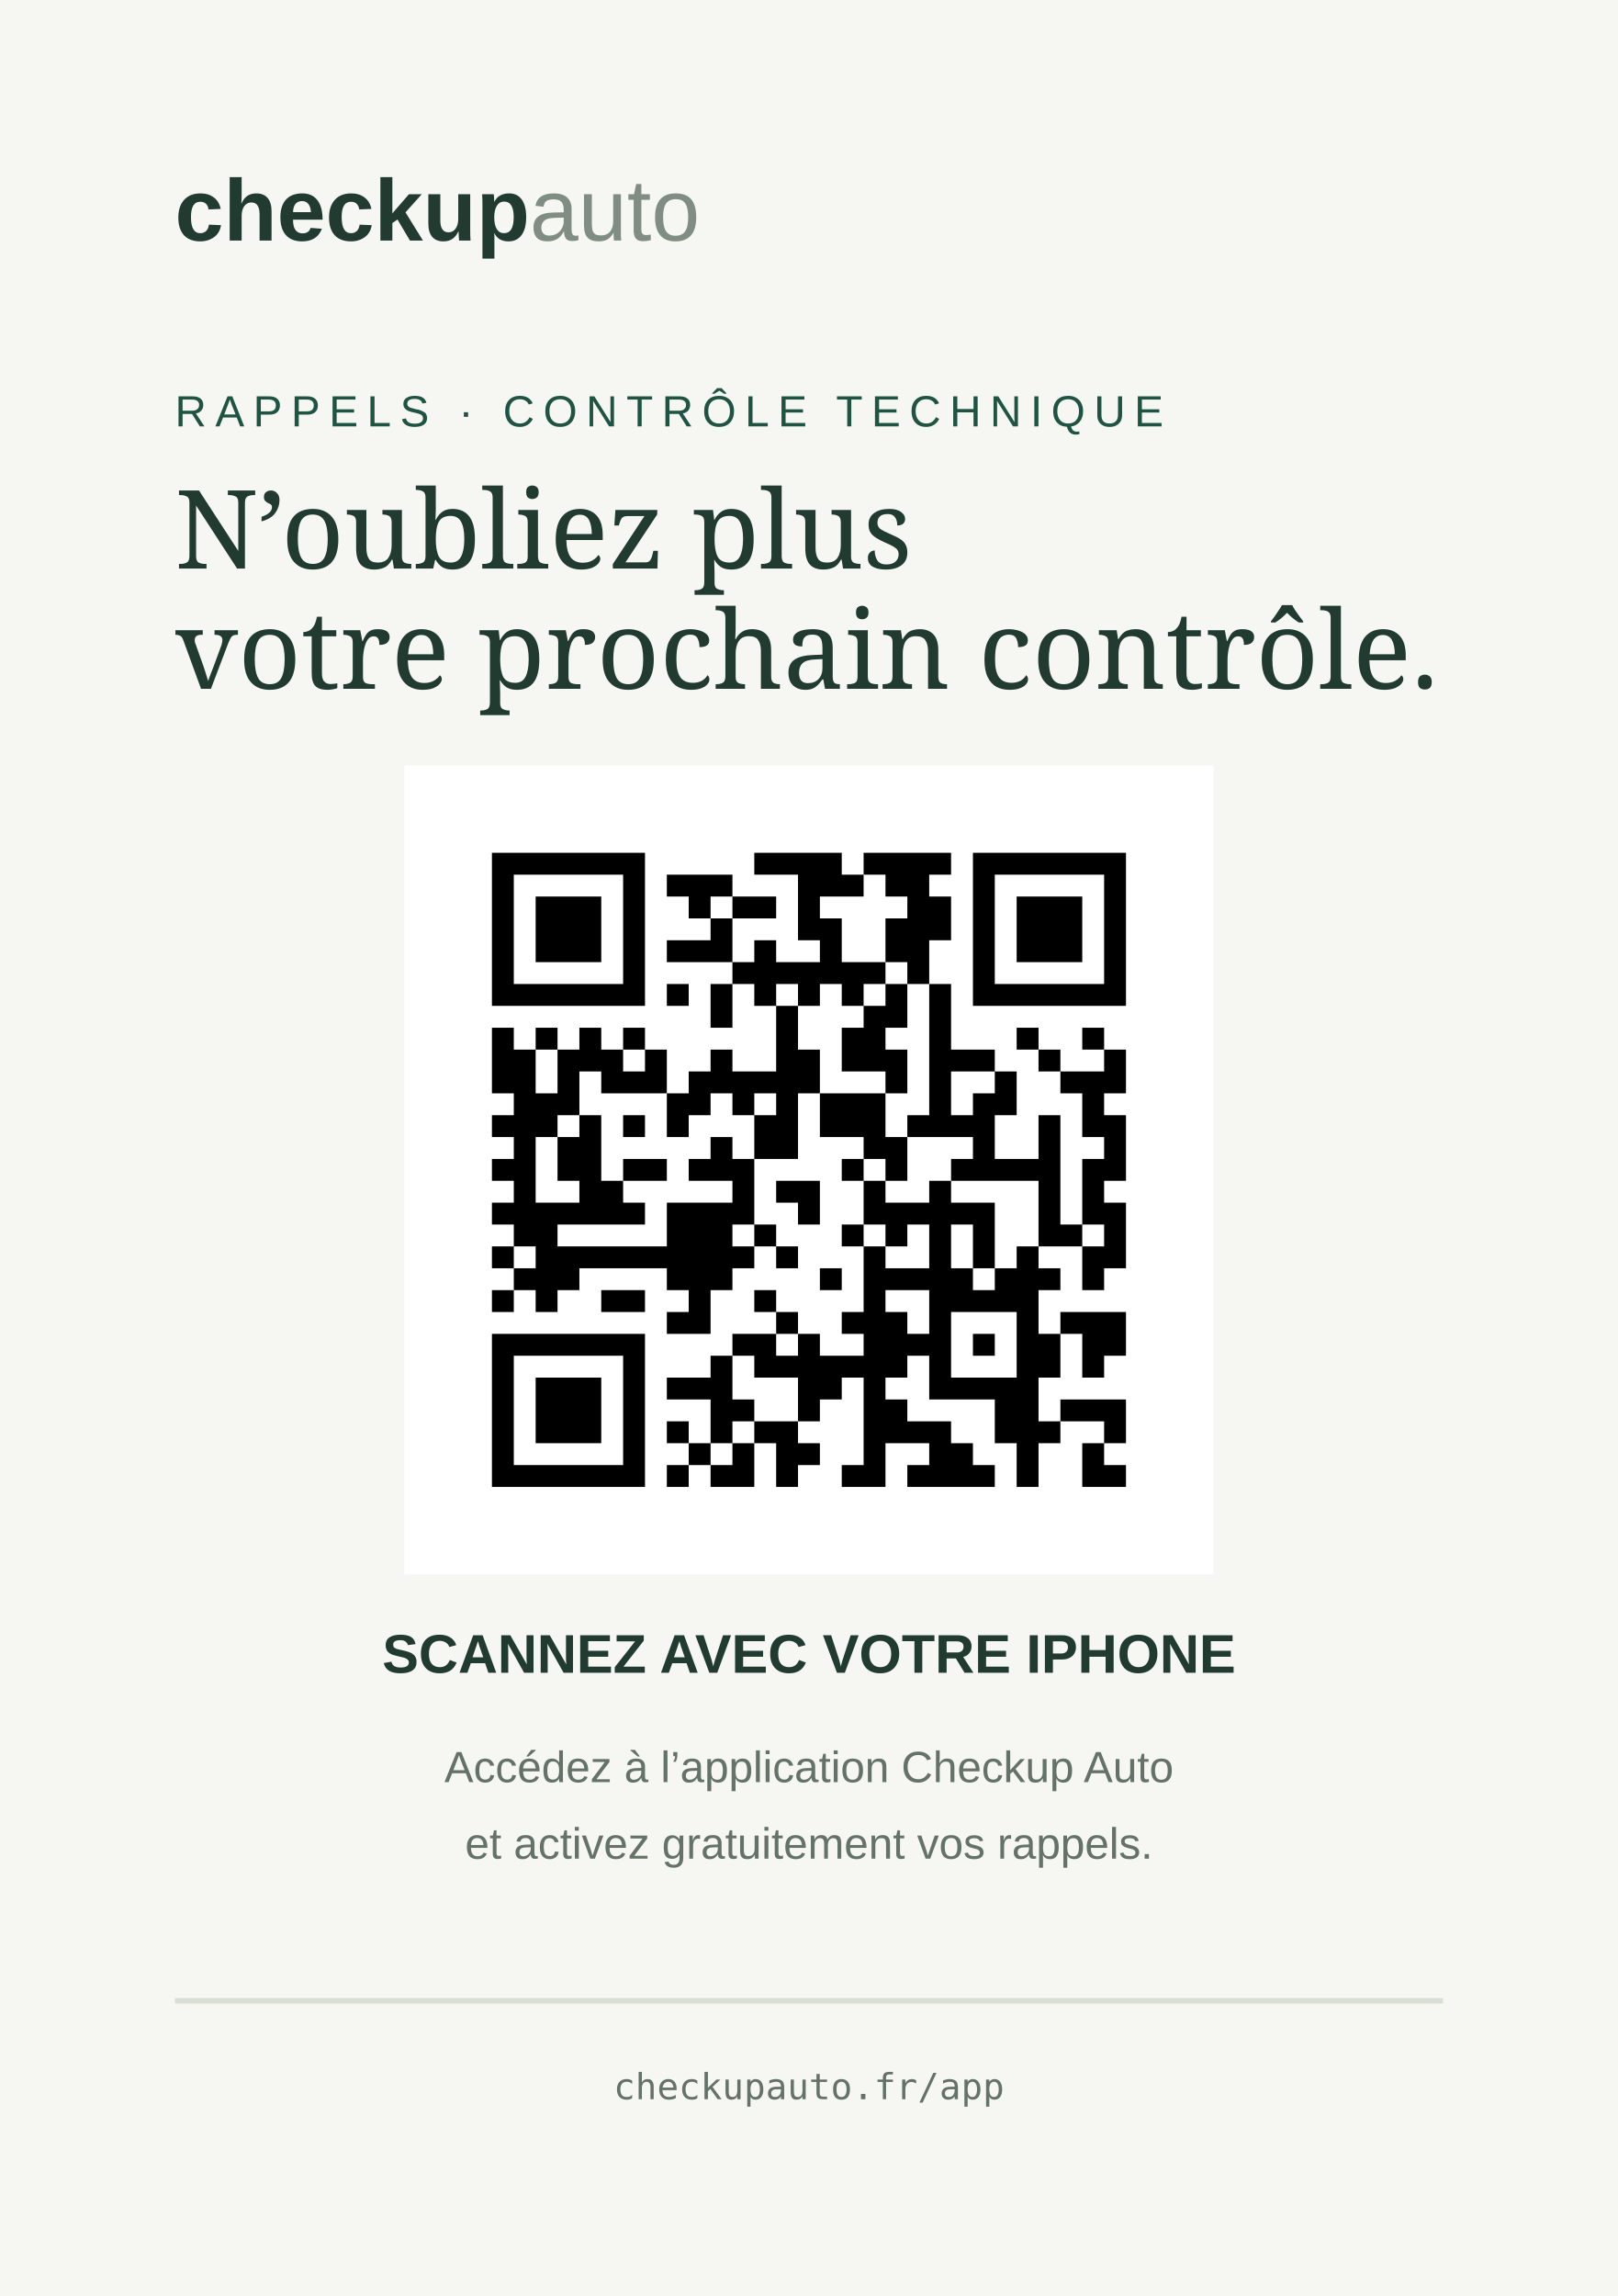
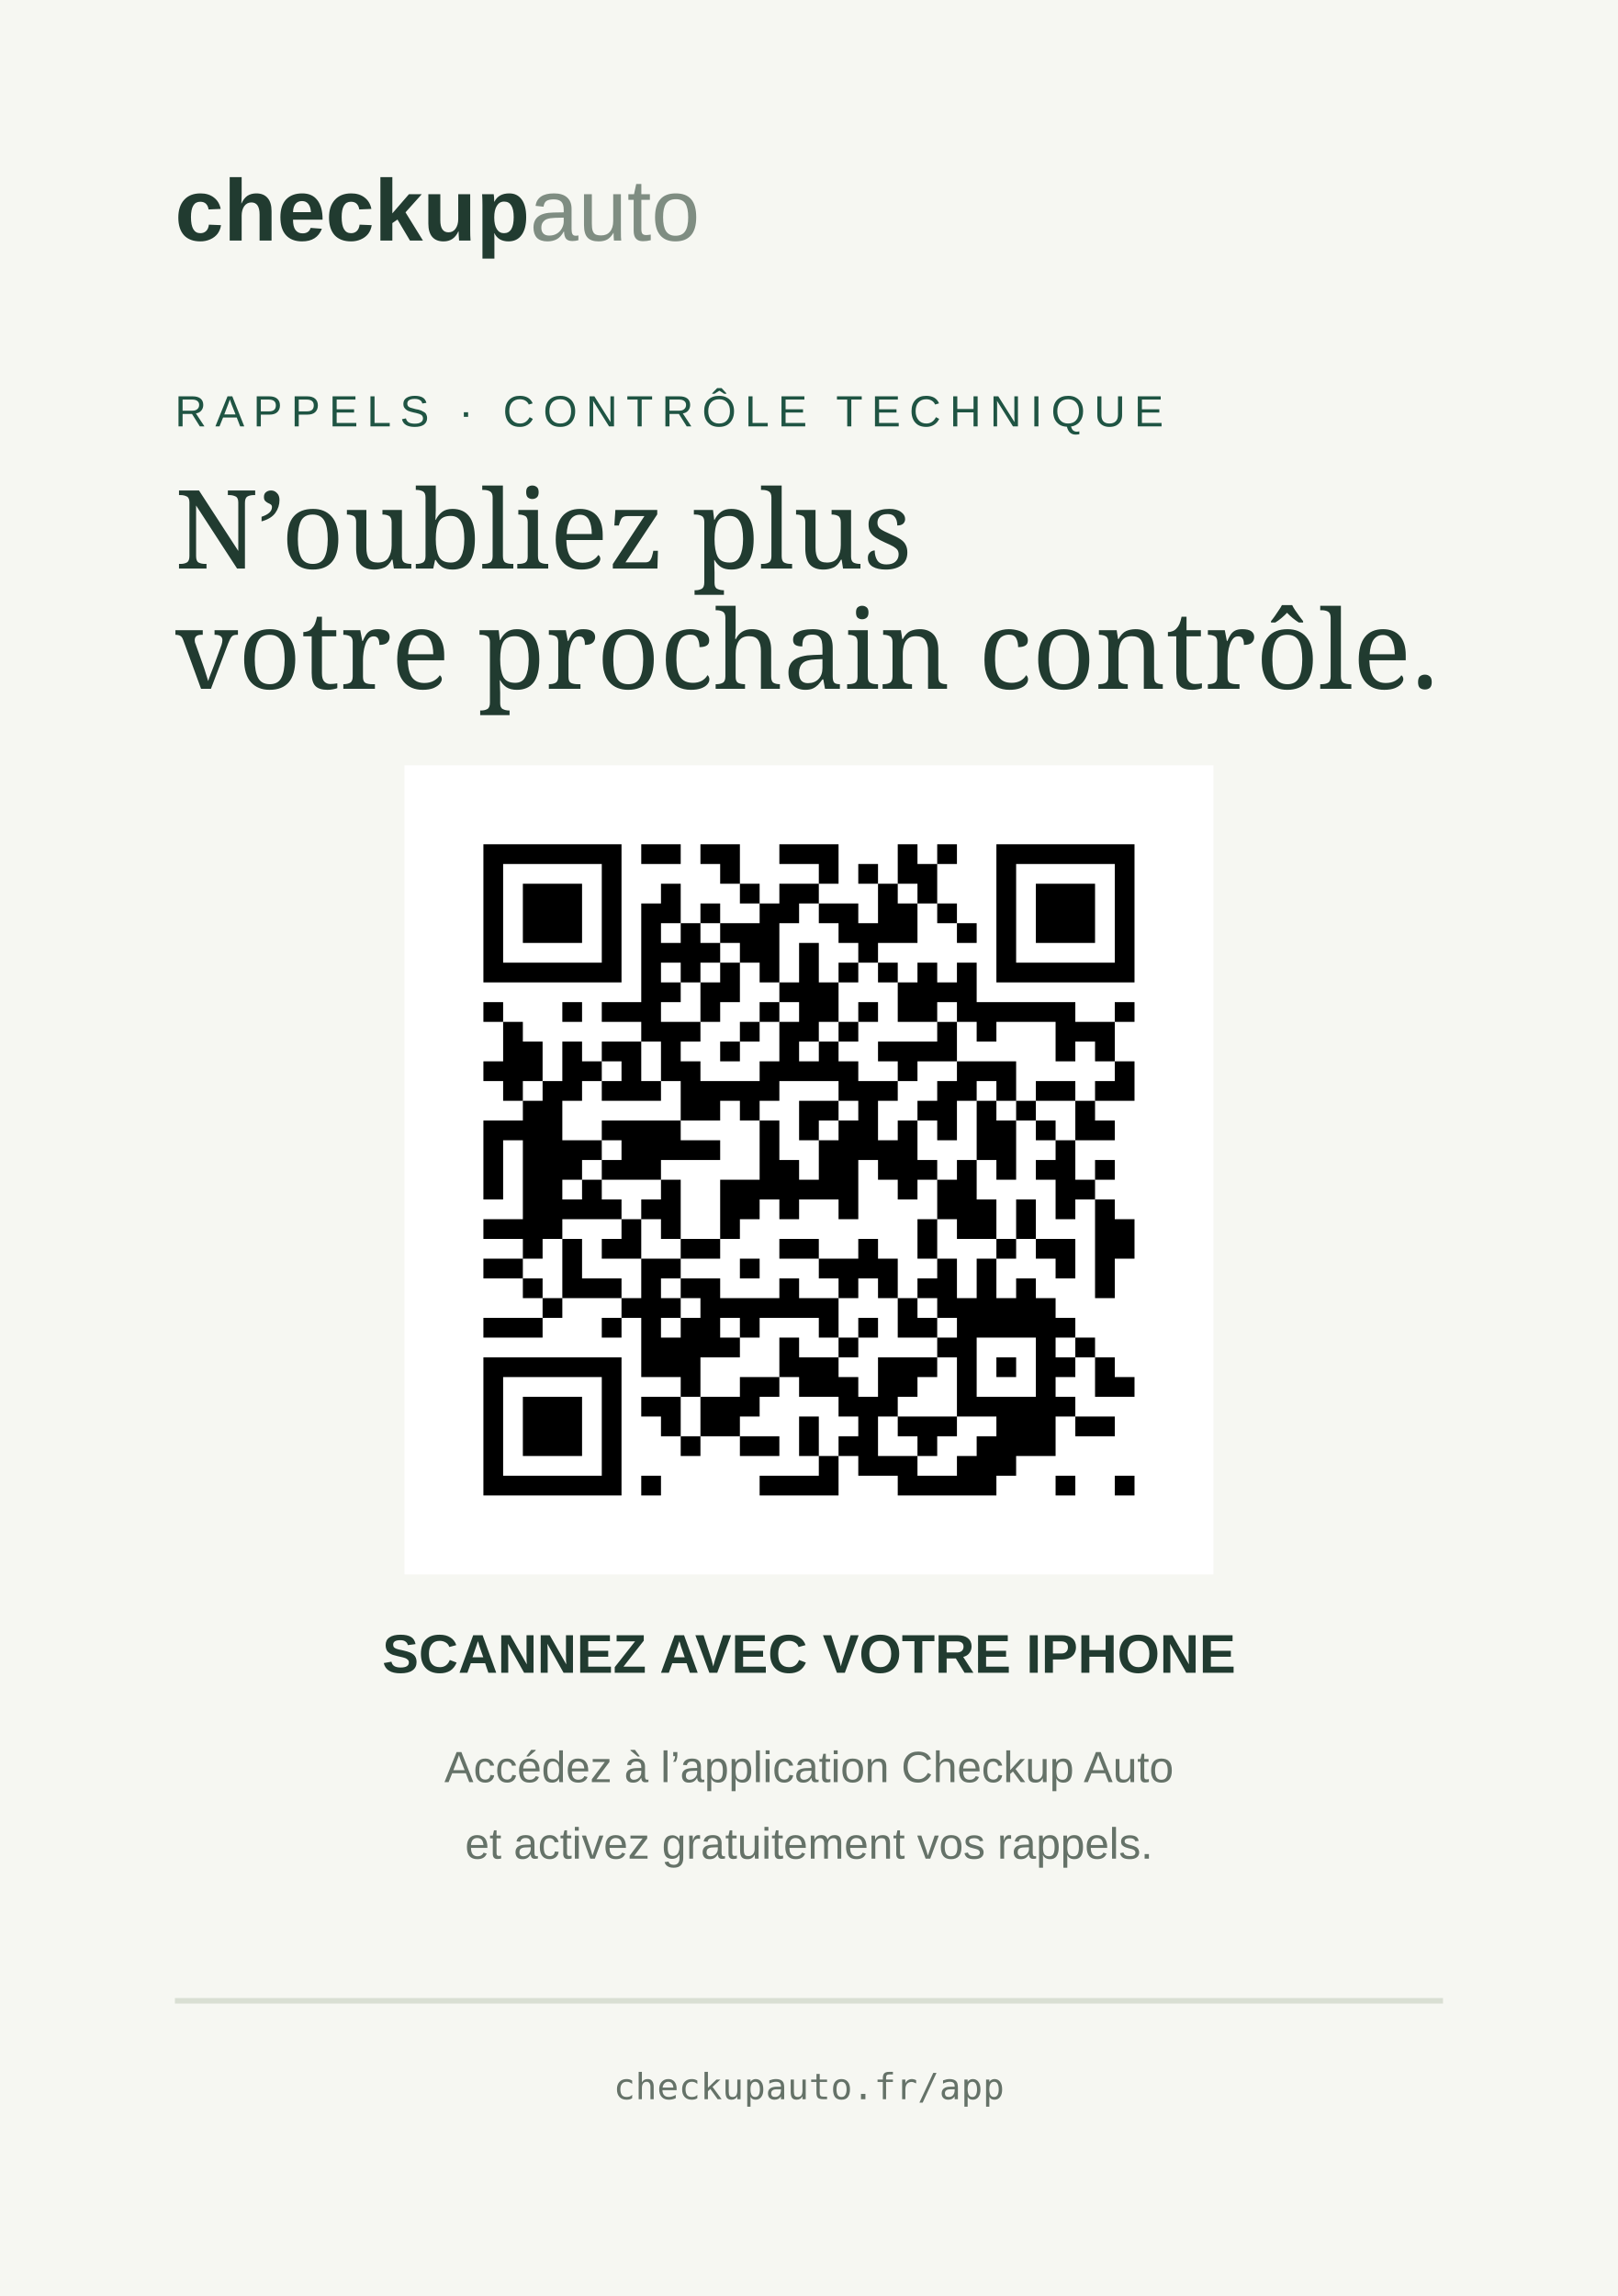
<svg xmlns="http://www.w3.org/2000/svg" width="148mm" height="210mm" viewBox="0 0 148 210">
  <rect width="148" height="210" fill="#f6f7f2" />
  <text x="16" y="22" font-family="Arial,Helvetica,sans-serif" font-size="8" font-weight="700" fill="#213b30">checkup<tspan font-weight="400" fill="#7f8d82">auto</tspan>
  </text>
  <text x="16" y="39" font-family="Arial,Helvetica,sans-serif" font-size="4" letter-spacing="0.8" fill="#1f5443">RAPPELS · CONTRÔLE TECHNIQUE</text>
  <text x="16" y="52" font-family="Georgia,serif" font-size="10" fill="#213b30">N’oubliez plus</text>
  <text x="16" y="63" font-family="Georgia,serif" font-size="10" fill="#213b30">votre prochain contrôle.</text>
-   <g transform="translate(37 70) scale(2)">
-     <rect width="37" height="37" fill="#ffffff" />
-     <path d="M4,4H5V5H4zM5,4H6V5H5zM6,4H7V5H6zM7,4H8V5H7zM8,4H9V5H8zM9,4H10V5H9zM10,4H11V5H10zM16,4H17V5H16zM17,4H18V5H17zM18,4H19V5H18zM19,4H20V5H19zM21,4H22V5H21zM22,4H23V5H22zM23,4H24V5H23zM24,4H25V5H24zM26,4H27V5H26zM27,4H28V5H27zM28,4H29V5H28zM29,4H30V5H29zM30,4H31V5H30zM31,4H32V5H31zM32,4H33V5H32zM4,5H5V6H4zM10,5H11V6H10zM12,5H13V6H12zM13,5H14V6H13zM14,5H15V6H14zM18,5H19V6H18zM19,5H20V6H19zM20,5H21V6H20zM22,5H23V6H22zM23,5H24V6H23zM26,5H27V6H26zM32,5H33V6H32zM4,6H5V7H4zM6,6H7V7H6zM7,6H8V7H7zM8,6H9V7H8zM10,6H11V7H10zM13,6H14V7H13zM15,6H16V7H15zM16,6H17V7H16zM18,6H19V7H18zM23,6H24V7H23zM24,6H25V7H24zM26,6H27V7H26zM28,6H29V7H28zM29,6H30V7H29zM30,6H31V7H30zM32,6H33V7H32zM4,7H5V8H4zM6,7H7V8H6zM7,7H8V8H7zM8,7H9V8H8zM10,7H11V8H10zM14,7H15V8H14zM18,7H19V8H18zM19,7H20V8H19zM22,7H23V8H22zM23,7H24V8H23zM24,7H25V8H24zM26,7H27V8H26zM28,7H29V8H28zM29,7H30V8H29zM30,7H31V8H30zM32,7H33V8H32zM4,8H5V9H4zM6,8H7V9H6zM7,8H8V9H7zM8,8H9V9H8zM10,8H11V9H10zM12,8H13V9H12zM13,8H14V9H13zM14,8H15V9H14zM16,8H17V9H16zM19,8H20V9H19zM22,8H23V9H22zM23,8H24V9H23zM26,8H27V9H26zM28,8H29V9H28zM29,8H30V9H29zM30,8H31V9H30zM32,8H33V9H32zM4,9H5V10H4zM10,9H11V10H10zM15,9H16V10H15zM16,9H17V10H16zM17,9H18V10H17zM18,9H19V10H18zM19,9H20V10H19zM20,9H21V10H20zM21,9H22V10H21zM23,9H24V10H23zM26,9H27V10H26zM32,9H33V10H32zM4,10H5V11H4zM5,10H6V11H5zM6,10H7V11H6zM7,10H8V11H7zM8,10H9V11H8zM9,10H10V11H9zM10,10H11V11H10zM12,10H13V11H12zM14,10H15V11H14zM16,10H17V11H16zM18,10H19V11H18zM20,10H21V11H20zM22,10H23V11H22zM24,10H25V11H24zM26,10H27V11H26zM27,10H28V11H27zM28,10H29V11H28zM29,10H30V11H29zM30,10H31V11H30zM31,10H32V11H31zM32,10H33V11H32zM14,11H15V12H14zM17,11H18V12H17zM21,11H22V12H21zM22,11H23V12H22zM24,11H25V12H24zM4,12H5V13H4zM6,12H7V13H6zM8,12H9V13H8zM10,12H11V13H10zM17,12H18V13H17zM20,12H21V13H20zM21,12H22V13H21zM24,12H25V13H24zM28,12H29V13H28zM31,12H32V13H31zM4,13H5V14H4zM5,13H6V14H5zM7,13H8V14H7zM8,13H9V14H8zM9,13H10V14H9zM11,13H12V14H11zM14,13H15V14H14zM17,13H18V14H17zM18,13H19V14H18zM20,13H21V14H20zM21,13H22V14H21zM22,13H23V14H22zM24,13H25V14H24zM25,13H26V14H25zM26,13H27V14H26zM29,13H30V14H29zM32,13H33V14H32zM4,14H5V15H4zM5,14H6V15H5zM7,14H8V15H7zM9,14H10V15H9zM10,14H11V15H10zM11,14H12V15H11zM13,14H14V15H13zM14,14H15V15H14zM15,14H16V15H15zM16,14H17V15H16zM17,14H18V15H17zM18,14H19V15H18zM22,14H23V15H22zM24,14H25V15H24zM27,14H28V15H27zM30,14H31V15H30zM31,14H32V15H31zM32,14H33V15H32zM5,15H6V16H5zM6,15H7V16H6zM7,15H8V16H7zM12,15H13V16H12zM13,15H14V16H13zM15,15H16V16H15zM17,15H18V16H17zM19,15H20V16H19zM20,15H21V16H20zM21,15H22V16H21zM24,15H25V16H24zM26,15H27V16H26zM27,15H28V16H27zM31,15H32V16H31zM4,16H5V17H4zM5,16H6V17H5zM6,16H7V17H6zM8,16H9V17H8zM10,16H11V17H10zM12,16H13V17H12zM16,16H17V17H16zM17,16H18V17H17zM19,16H20V17H19zM20,16H21V17H20zM21,16H22V17H21zM23,16H24V17H23zM24,16H25V17H24zM25,16H26V17H25zM26,16H27V17H26zM29,16H30V17H29zM31,16H32V17H31zM32,16H33V17H32zM5,17H6V18H5zM7,17H8V18H7zM8,17H9V18H8zM14,17H15V18H14zM16,17H17V18H16zM17,17H18V18H17zM21,17H22V18H21zM22,17H23V18H22zM26,17H27V18H26zM29,17H30V18H29zM32,17H33V18H32zM4,18H5V19H4zM5,18H6V19H5zM7,18H8V19H7zM8,18H9V19H8zM10,18H11V19H10zM11,18H12V19H11zM13,18H14V19H13zM14,18H15V19H14zM15,18H16V19H15zM20,18H21V19H20zM22,18H23V19H22zM25,18H26V19H25zM26,18H27V19H26zM27,18H28V19H27zM28,18H29V19H28zM29,18H30V19H29zM31,18H32V19H31zM32,18H33V19H32zM5,19H6V20H5zM8,19H9V20H8zM9,19H10V20H9zM15,19H16V20H15zM17,19H18V20H17zM18,19H19V20H18zM21,19H22V20H21zM24,19H25V20H24zM29,19H30V20H29zM31,19H32V20H31zM4,20H5V21H4zM5,20H6V21H5zM6,20H7V21H6zM7,20H8V21H7zM8,20H9V21H8zM9,20H10V21H9zM10,20H11V21H10zM12,20H13V21H12zM13,20H14V21H13zM14,20H15V21H14zM15,20H16V21H15zM18,20H19V21H18zM21,20H22V21H21zM22,20H23V21H22zM23,20H24V21H23zM24,20H25V21H24zM25,20H26V21H25zM26,20H27V21H26zM29,20H30V21H29zM31,20H32V21H31zM32,20H33V21H32zM5,21H6V22H5zM6,21H7V22H6zM12,21H13V22H12zM13,21H14V22H13zM14,21H15V22H14zM16,21H17V22H16zM20,21H21V22H20zM22,21H23V22H22zM24,21H25V22H24zM26,21H27V22H26zM29,21H30V22H29zM30,21H31V22H30zM32,21H33V22H32zM4,22H5V23H4zM6,22H7V23H6zM7,22H8V23H7zM8,22H9V23H8zM9,22H10V23H9zM10,22H11V23H10zM11,22H12V23H11zM12,22H13V23H12zM13,22H14V23H13zM14,22H15V23H14zM15,22H16V23H15zM17,22H18V23H17zM21,22H22V23H21zM24,22H25V23H24zM26,22H27V23H26zM28,22H29V23H28zM31,22H32V23H31zM32,22H33V23H32zM5,23H6V24H5zM6,23H7V24H6zM7,23H8V24H7zM12,23H13V24H12zM13,23H14V24H13zM14,23H15V24H14zM19,23H20V24H19zM21,23H22V24H21zM22,23H23V24H22zM23,23H24V24H23zM24,23H25V24H24zM25,23H26V24H25zM27,23H28V24H27zM28,23H29V24H28zM29,23H30V24H29zM31,23H32V24H31zM4,24H5V25H4zM6,24H7V25H6zM9,24H10V25H9zM10,24H11V25H10zM13,24H14V25H13zM16,24H17V25H16zM21,24H22V25H21zM24,24H25V25H24zM25,24H26V25H25zM26,24H27V25H26zM27,24H28V25H27zM28,24H29V25H28zM12,25H13V26H12zM13,25H14V26H13zM17,25H18V26H17zM20,25H21V26H20zM21,25H22V26H21zM22,25H23V26H22zM24,25H25V26H24zM28,25H29V26H28zM30,25H31V26H30zM31,25H32V26H31zM32,25H33V26H32zM4,26H5V27H4zM5,26H6V27H5zM6,26H7V27H6zM7,26H8V27H7zM8,26H9V27H8zM9,26H10V27H9zM10,26H11V27H10zM15,26H16V27H15zM16,26H17V27H16zM18,26H19V27H18zM21,26H22V27H21zM22,26H23V27H22zM23,26H24V27H23zM24,26H25V27H24zM26,26H27V27H26zM28,26H29V27H28zM29,26H30V27H29zM31,26H32V27H31zM32,26H33V27H32zM4,27H5V28H4zM10,27H11V28H10zM14,27H15V28H14zM16,27H17V28H16zM17,27H18V28H17zM18,27H19V28H18zM19,27H20V28H19zM20,27H21V28H20zM21,27H22V28H21zM22,27H23V28H22zM24,27H25V28H24zM28,27H29V28H28zM29,27H30V28H29zM31,27H32V28H31zM4,28H5V29H4zM6,28H7V29H6zM7,28H8V29H7zM8,28H9V29H8zM10,28H11V29H10zM12,28H13V29H12zM13,28H14V29H13zM14,28H15V29H14zM18,28H19V29H18zM19,28H20V29H19zM21,28H22V29H21zM24,28H25V29H24zM25,28H26V29H25zM26,28H27V29H26zM27,28H28V29H27zM28,28H29V29H28zM4,29H5V30H4zM6,29H7V30H6zM7,29H8V30H7zM8,29H9V30H8zM10,29H11V30H10zM14,29H15V30H14zM15,29H16V30H15zM18,29H19V30H18zM21,29H22V30H21zM22,29H23V30H22zM27,29H28V30H27zM28,29H29V30H28zM30,29H31V30H30zM31,29H32V30H31zM32,29H33V30H32zM4,30H5V31H4zM6,30H7V31H6zM7,30H8V31H7zM8,30H9V31H8zM10,30H11V31H10zM12,30H13V31H12zM14,30H15V31H14zM16,30H17V31H16zM17,30H18V31H17zM21,30H22V31H21zM22,30H23V31H22zM23,30H24V31H23zM24,30H25V31H24zM27,30H28V31H27zM28,30H29V31H28zM29,30H30V31H29zM32,30H33V31H32zM4,31H5V32H4zM10,31H11V32H10zM13,31H14V32H13zM15,31H16V32H15zM17,31H18V32H17zM18,31H19V32H18zM21,31H22V32H21zM24,31H25V32H24zM25,31H26V32H25zM28,31H29V32H28zM31,31H32V32H31zM4,32H5V33H4zM5,32H6V33H5zM6,32H7V33H6zM7,32H8V33H7zM8,32H9V33H8zM9,32H10V33H9zM10,32H11V33H10zM12,32H13V33H12zM14,32H15V33H14zM15,32H16V33H15zM17,32H18V33H17zM20,32H21V33H20zM21,32H22V33H21zM23,32H24V33H23zM24,32H25V33H24zM25,32H26V33H25zM26,32H27V33H26zM28,32H29V33H28zM31,32H32V33H31zM32,32H33V33H32z" fill="#000000" />
+   <g transform="translate(37 70) scale(1.804878)">
+     <rect width="41" height="41" fill="#ffffff" />
+     <path d="M4,4H5V5H4zM5,4H6V5H5zM6,4H7V5H6zM7,4H8V5H7zM8,4H9V5H8zM9,4H10V5H9zM10,4H11V5H10zM12,4H13V5H12zM13,4H14V5H13zM15,4H16V5H15zM16,4H17V5H16zM19,4H20V5H19zM20,4H21V5H20zM21,4H22V5H21zM25,4H26V5H25zM27,4H28V5H27zM30,4H31V5H30zM31,4H32V5H31zM32,4H33V5H32zM33,4H34V5H33zM34,4H35V5H34zM35,4H36V5H35zM36,4H37V5H36zM4,5H5V6H4zM10,5H11V6H10zM16,5H17V6H16zM21,5H22V6H21zM23,5H24V6H23zM25,5H26V6H25zM26,5H27V6H26zM30,5H31V6H30zM36,5H37V6H36zM4,6H5V7H4zM6,6H7V7H6zM7,6H8V7H7zM8,6H9V7H8zM10,6H11V7H10zM13,6H14V7H13zM17,6H18V7H17zM19,6H20V7H19zM20,6H21V7H20zM24,6H25V7H24zM26,6H27V7H26zM30,6H31V7H30zM32,6H33V7H32zM33,6H34V7H33zM34,6H35V7H34zM36,6H37V7H36zM4,7H5V8H4zM6,7H7V8H6zM7,7H8V8H7zM8,7H9V8H8zM10,7H11V8H10zM12,7H13V8H12zM13,7H14V8H13zM15,7H16V8H15zM18,7H19V8H18zM19,7H20V8H19zM21,7H22V8H21zM22,7H23V8H22zM24,7H25V8H24zM25,7H26V8H25zM27,7H28V8H27zM30,7H31V8H30zM32,7H33V8H32zM33,7H34V8H33zM34,7H35V8H34zM36,7H37V8H36zM4,8H5V9H4zM6,8H7V9H6zM7,8H8V9H7zM8,8H9V9H8zM10,8H11V9H10zM12,8H13V9H12zM14,8H15V9H14zM16,8H17V9H16zM17,8H18V9H17zM18,8H19V9H18zM22,8H23V9H22zM23,8H24V9H23zM24,8H25V9H24zM25,8H26V9H25zM28,8H29V9H28zM30,8H31V9H30zM32,8H33V9H32zM33,8H34V9H33zM34,8H35V9H34zM36,8H37V9H36zM4,9H5V10H4zM10,9H11V10H10zM12,9H13V10H12zM13,9H14V10H13zM14,9H15V10H14zM15,9H16V10H15zM17,9H18V10H17zM18,9H19V10H18zM20,9H21V10H20zM23,9H24V10H23zM30,9H31V10H30zM36,9H37V10H36zM4,10H5V11H4zM5,10H6V11H5zM6,10H7V11H6zM7,10H8V11H7zM8,10H9V11H8zM9,10H10V11H9zM10,10H11V11H10zM12,10H13V11H12zM14,10H15V11H14zM16,10H17V11H16zM18,10H19V11H18zM20,10H21V11H20zM22,10H23V11H22zM24,10H25V11H24zM26,10H27V11H26zM28,10H29V11H28zM30,10H31V11H30zM31,10H32V11H31zM32,10H33V11H32zM33,10H34V11H33zM34,10H35V11H34zM35,10H36V11H35zM36,10H37V11H36zM12,11H13V12H12zM13,11H14V12H13zM15,11H16V12H15zM16,11H17V12H16zM19,11H20V12H19zM20,11H21V12H20zM21,11H22V12H21zM25,11H26V12H25zM26,11H27V12H26zM27,11H28V12H27zM28,11H29V12H28zM4,12H5V13H4zM8,12H9V13H8zM10,12H11V13H10zM11,12H12V13H11zM12,12H13V13H12zM15,12H16V13H15zM18,12H19V13H18zM20,12H21V13H20zM21,12H22V13H21zM23,12H24V13H23zM25,12H26V13H25zM26,12H27V13H26zM28,12H29V13H28zM29,12H30V13H29zM30,12H31V13H30zM31,12H32V13H31zM32,12H33V13H32zM33,12H34V13H33zM36,12H37V13H36zM5,13H6V14H5zM12,13H13V14H12zM13,13H14V14H13zM14,13H15V14H14zM17,13H18V14H17zM19,13H20V14H19zM20,13H21V14H20zM22,13H23V14H22zM27,13H28V14H27zM29,13H30V14H29zM33,13H34V14H33zM34,13H35V14H34zM35,13H36V14H35zM5,14H6V15H5zM6,14H7V15H6zM8,14H9V15H8zM10,14H11V15H10zM11,14H12V15H11zM13,14H14V15H13zM16,14H17V15H16zM19,14H20V15H19zM21,14H22V15H21zM24,14H25V15H24zM25,14H26V15H25zM26,14H27V15H26zM27,14H28V15H27zM33,14H34V15H33zM35,14H36V15H35zM4,15H5V16H4zM5,15H6V16H5zM6,15H7V16H6zM8,15H9V16H8zM9,15H10V16H9zM11,15H12V16H11zM13,15H14V16H13zM14,15H15V16H14zM18,15H19V16H18zM19,15H20V16H19zM20,15H21V16H20zM21,15H22V16H21zM22,15H23V16H22zM25,15H26V16H25zM28,15H29V16H28zM29,15H30V16H29zM30,15H31V16H30zM36,15H37V16H36zM5,16H6V17H5zM7,16H8V17H7zM8,16H9V17H8zM10,16H11V17H10zM11,16H12V17H11zM12,16H13V17H12zM14,16H15V17H14zM15,16H16V17H15zM16,16H17V17H16zM17,16H18V17H17zM18,16H19V17H18zM22,16H23V17H22zM23,16H24V17H23zM24,16H25V17H24zM27,16H28V17H27zM28,16H29V17H28zM30,16H31V17H30zM32,16H33V17H32zM33,16H34V17H33zM35,16H36V17H35zM36,16H37V17H36zM6,17H7V18H6zM7,17H8V18H7zM14,17H15V18H14zM15,17H16V18H15zM17,17H18V18H17zM20,17H21V18H20zM21,17H22V18H21zM23,17H24V18H23zM26,17H27V18H26zM27,17H28V18H27zM29,17H30V18H29zM31,17H32V18H31zM34,17H35V18H34zM4,18H5V19H4zM5,18H6V19H5zM6,18H7V19H6zM7,18H8V19H7zM10,18H11V19H10zM11,18H12V19H11zM12,18H13V19H12zM13,18H14V19H13zM18,18H19V19H18zM20,18H21V19H20zM22,18H23V19H22zM23,18H24V19H23zM25,18H26V19H25zM27,18H28V19H27zM29,18H30V19H29zM30,18H31V19H30zM32,18H33V19H32zM34,18H35V19H34zM35,18H36V19H35zM4,19H5V20H4zM6,19H7V20H6zM7,19H8V20H7zM8,19H9V20H8zM9,19H10V20H9zM11,19H12V20H11zM12,19H13V20H12zM13,19H14V20H13zM14,19H15V20H14zM15,19H16V20H15zM18,19H19V20H18zM21,19H22V20H21zM22,19H23V20H22zM23,19H24V20H23zM24,19H25V20H24zM25,19H26V20H25zM29,19H30V20H29zM30,19H31V20H30zM33,19H34V20H33zM4,20H5V21H4zM6,20H7V21H6zM7,20H8V21H7zM8,20H9V21H8zM10,20H11V21H10zM11,20H12V21H11zM12,20H13V21H12zM18,20H19V21H18zM19,20H20V21H19zM21,20H22V21H21zM22,20H23V21H22zM24,20H25V21H24zM25,20H26V21H25zM26,20H27V21H26zM28,20H29V21H28zM30,20H31V21H30zM32,20H33V21H32zM33,20H34V21H33zM35,20H36V21H35zM4,21H5V22H4zM6,21H7V22H6zM7,21H8V22H7zM9,21H10V22H9zM13,21H14V22H13zM16,21H17V22H16zM17,21H18V22H17zM18,21H19V22H18zM19,21H20V22H19zM20,21H21V22H20zM21,21H22V22H21zM22,21H23V22H22zM25,21H26V22H25zM27,21H28V22H27zM28,21H29V22H28zM33,21H34V22H33zM34,21H35V22H34zM6,22H7V23H6zM7,22H8V23H7zM8,22H9V23H8zM9,22H10V23H9zM10,22H11V23H10zM12,22H13V23H12zM13,22H14V23H13zM16,22H17V23H16zM17,22H18V23H17zM19,22H20V23H19zM22,22H23V23H22zM27,22H28V23H27zM28,22H29V23H28zM29,22H30V23H29zM31,22H32V23H31zM33,22H34V23H33zM35,22H36V23H35zM4,23H5V24H4zM5,23H6V24H5zM6,23H7V24H6zM7,23H8V24H7zM11,23H12V24H11zM13,23H14V24H13zM16,23H17V24H16zM26,23H27V24H26zM28,23H29V24H28zM29,23H30V24H29zM31,23H32V24H31zM35,23H36V24H35zM36,23H37V24H36zM6,24H7V25H6zM8,24H9V25H8zM10,24H11V25H10zM11,24H12V25H11zM14,24H15V25H14zM15,24H16V25H15zM19,24H20V25H19zM20,24H21V25H20zM23,24H24V25H23zM26,24H27V25H26zM30,24H31V25H30zM32,24H33V25H32zM33,24H34V25H33zM35,24H36V25H35zM36,24H37V25H36zM4,25H5V26H4zM5,25H6V26H5zM8,25H9V26H8zM12,25H13V26H12zM13,25H14V26H13zM17,25H18V26H17zM21,25H22V26H21zM22,25H23V26H22zM23,25H24V26H23zM24,25H25V26H24zM27,25H28V26H27zM29,25H30V26H29zM33,25H34V26H33zM35,25H36V26H35zM6,26H7V27H6zM8,26H9V27H8zM9,26H10V27H9zM10,26H11V27H10zM12,26H13V27H12zM14,26H15V27H14zM15,26H16V27H15zM19,26H20V27H19zM22,26H23V27H22zM24,26H25V27H24zM26,26H27V27H26zM27,26H28V27H27zM29,26H30V27H29zM31,26H32V27H31zM35,26H36V27H35zM7,27H8V28H7zM11,27H12V28H11zM12,27H13V28H12zM13,27H14V28H13zM15,27H16V28H15zM16,27H17V28H16zM17,27H18V28H17zM18,27H19V28H18zM19,27H20V28H19zM20,27H21V28H20zM21,27H22V28H21zM25,27H26V28H25zM27,27H28V28H27zM28,27H29V28H28zM29,27H30V28H29zM30,27H31V28H30zM31,27H32V28H31zM32,27H33V28H32zM4,28H5V29H4zM5,28H6V29H5zM6,28H7V29H6zM10,28H11V29H10zM12,28H13V29H12zM14,28H15V29H14zM15,28H16V29H15zM17,28H18V29H17zM21,28H22V29H21zM23,28H24V29H23zM25,28H26V29H25zM26,28H27V29H26zM28,28H29V29H28zM29,28H30V29H29zM30,28H31V29H30zM31,28H32V29H31zM32,28H33V29H32zM33,28H34V29H33zM12,29H13V30H12zM13,29H14V30H13zM14,29H15V30H14zM15,29H16V30H15zM16,29H17V30H16zM19,29H20V30H19zM22,29H23V30H22zM27,29H28V30H27zM28,29H29V30H28zM32,29H33V30H32zM34,29H35V30H34zM4,30H5V31H4zM5,30H6V31H5zM6,30H7V31H6zM7,30H8V31H7zM8,30H9V31H8zM9,30H10V31H9zM10,30H11V31H10zM12,30H13V31H12zM13,30H14V31H13zM14,30H15V31H14zM19,30H20V31H19zM20,30H21V31H20zM21,30H22V31H21zM24,30H25V31H24zM25,30H26V31H25zM26,30H27V31H26zM28,30H29V31H28zM30,30H31V31H30zM32,30H33V31H32zM33,30H34V31H33zM35,30H36V31H35zM4,31H5V32H4zM10,31H11V32H10zM14,31H15V32H14zM17,31H18V32H17zM18,31H19V32H18zM20,31H21V32H20zM21,31H22V32H21zM22,31H23V32H22zM24,31H25V32H24zM25,31H26V32H25zM28,31H29V32H28zM32,31H33V32H32zM35,31H36V32H35zM36,31H37V32H36zM4,32H5V33H4zM6,32H7V33H6zM7,32H8V33H7zM8,32H9V33H8zM10,32H11V33H10zM12,32H13V33H12zM13,32H14V33H13zM15,32H16V33H15zM16,32H17V33H16zM17,32H18V33H17zM22,32H23V33H22zM23,32H24V33H23zM24,32H25V33H24zM28,32H29V33H28zM29,32H30V33H29zM30,32H31V33H30zM31,32H32V33H31zM32,32H33V33H32zM33,32H34V33H33zM4,33H5V34H4zM6,33H7V34H6zM7,33H8V34H7zM8,33H9V34H8zM10,33H11V34H10zM13,33H14V34H13zM15,33H16V34H15zM16,33H17V34H16zM20,33H21V34H20zM23,33H24V34H23zM25,33H26V34H25zM26,33H27V34H26zM27,33H28V34H27zM30,33H31V34H30zM31,33H32V34H31zM32,33H33V34H32zM34,33H35V34H34zM35,33H36V34H35zM4,34H5V35H4zM6,34H7V35H6zM7,34H8V35H7zM8,34H9V35H8zM10,34H11V35H10zM14,34H15V35H14zM17,34H18V35H17zM18,34H19V35H18zM20,34H21V35H20zM22,34H23V35H22zM23,34H24V35H23zM26,34H27V35H26zM29,34H30V35H29zM30,34H31V35H30zM31,34H32V35H31zM32,34H33V35H32zM4,35H5V36H4zM10,35H11V36H10zM21,35H22V36H21zM23,35H24V36H23zM24,35H25V36H24zM25,35H26V36H25zM28,35H29V36H28zM29,35H30V36H29zM30,35H31V36H30zM4,36H5V37H4zM5,36H6V37H5zM6,36H7V37H6zM7,36H8V37H7zM8,36H9V37H8zM9,36H10V37H9zM10,36H11V37H10zM12,36H13V37H12zM18,36H19V37H18zM19,36H20V37H19zM20,36H21V37H20zM21,36H22V37H21zM25,36H26V37H25zM26,36H27V37H26zM27,36H28V37H27zM28,36H29V37H28zM29,36H30V37H29zM33,36H34V37H33zM36,36H37V37H36z" fill="#000000" />
  </g>
  <text x="74" y="153" text-anchor="middle" font-family="Arial,Helvetica,sans-serif" font-size="5" font-weight="700" fill="#213b30">SCANNEZ AVEC VOTRE IPHONE</text>
  <text x="74" y="163" text-anchor="middle" font-family="Arial,Helvetica,sans-serif" font-size="4" fill="#657268">Accédez à l’application Checkup Auto</text>
  <text x="74" y="170" text-anchor="middle" font-family="Arial,Helvetica,sans-serif" font-size="4" fill="#657268">et activez gratuitement vos rappels.</text>
  <line x1="16" y1="183" x2="132" y2="183" stroke="#d9dfd3" stroke-width="0.5" />
  <text x="74" y="192" text-anchor="middle" font-family="Consolas,monospace" font-size="3.3" fill="#657268">checkupauto.fr/app</text>
</svg>
